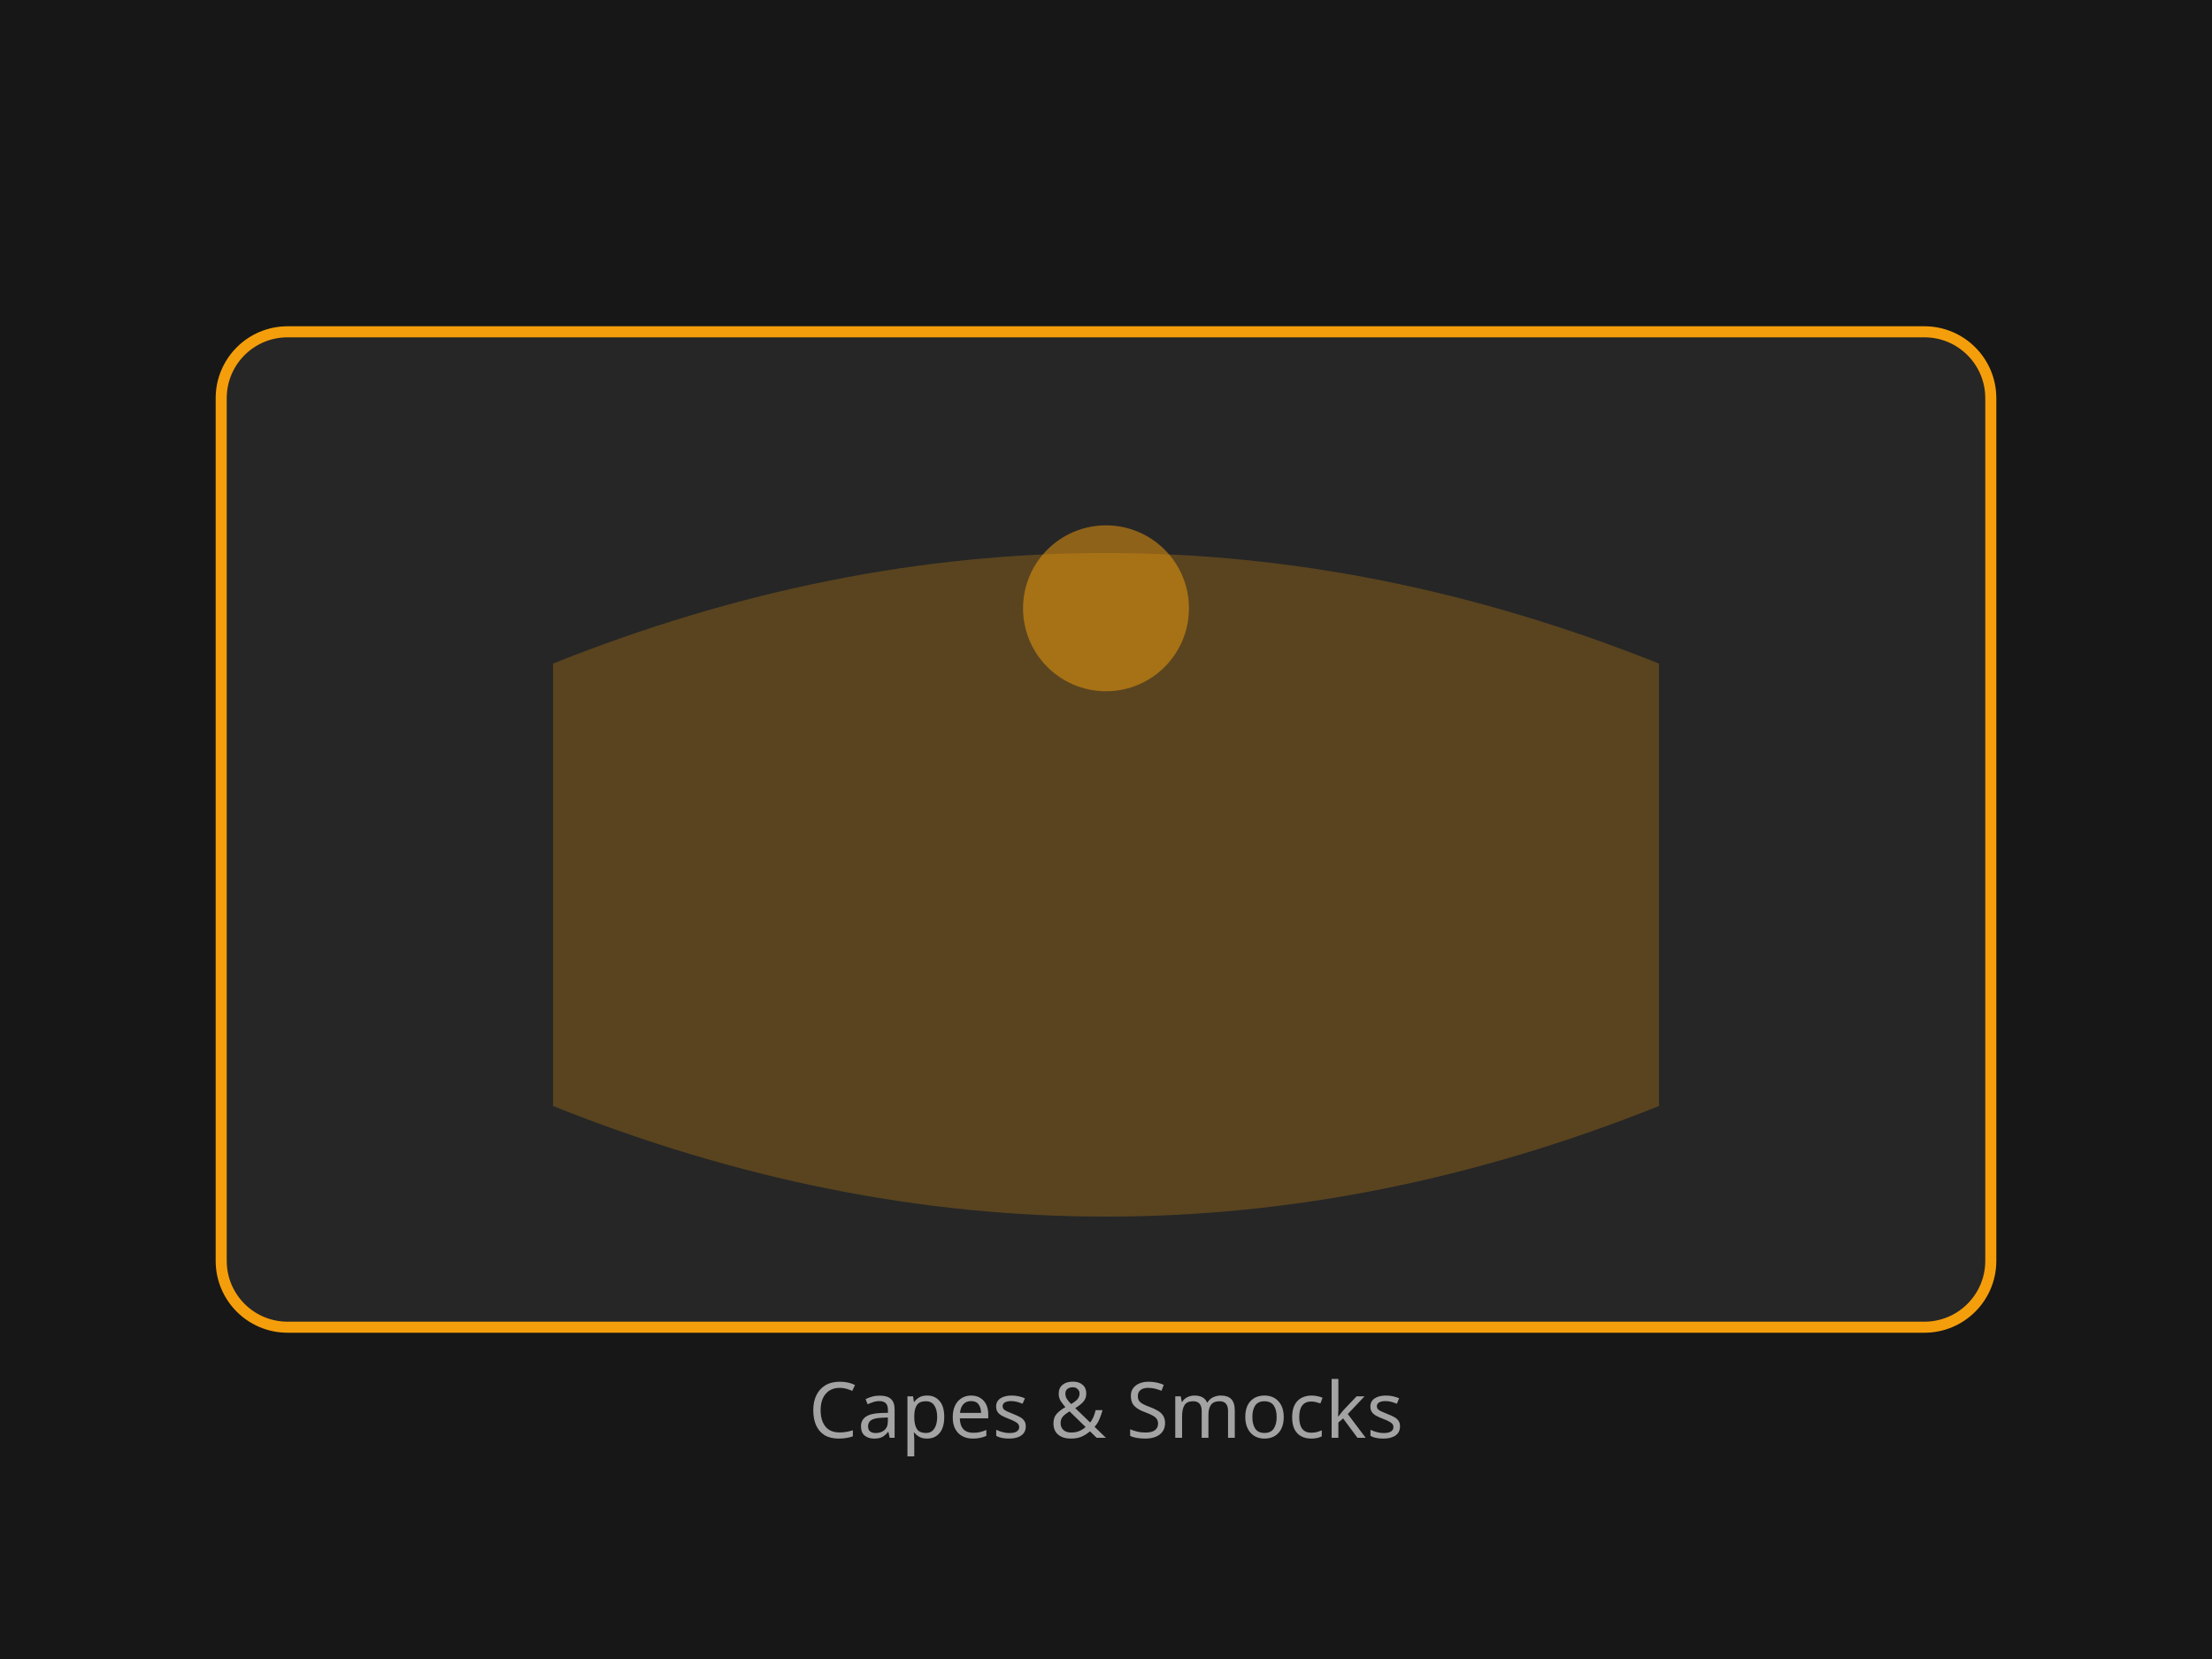
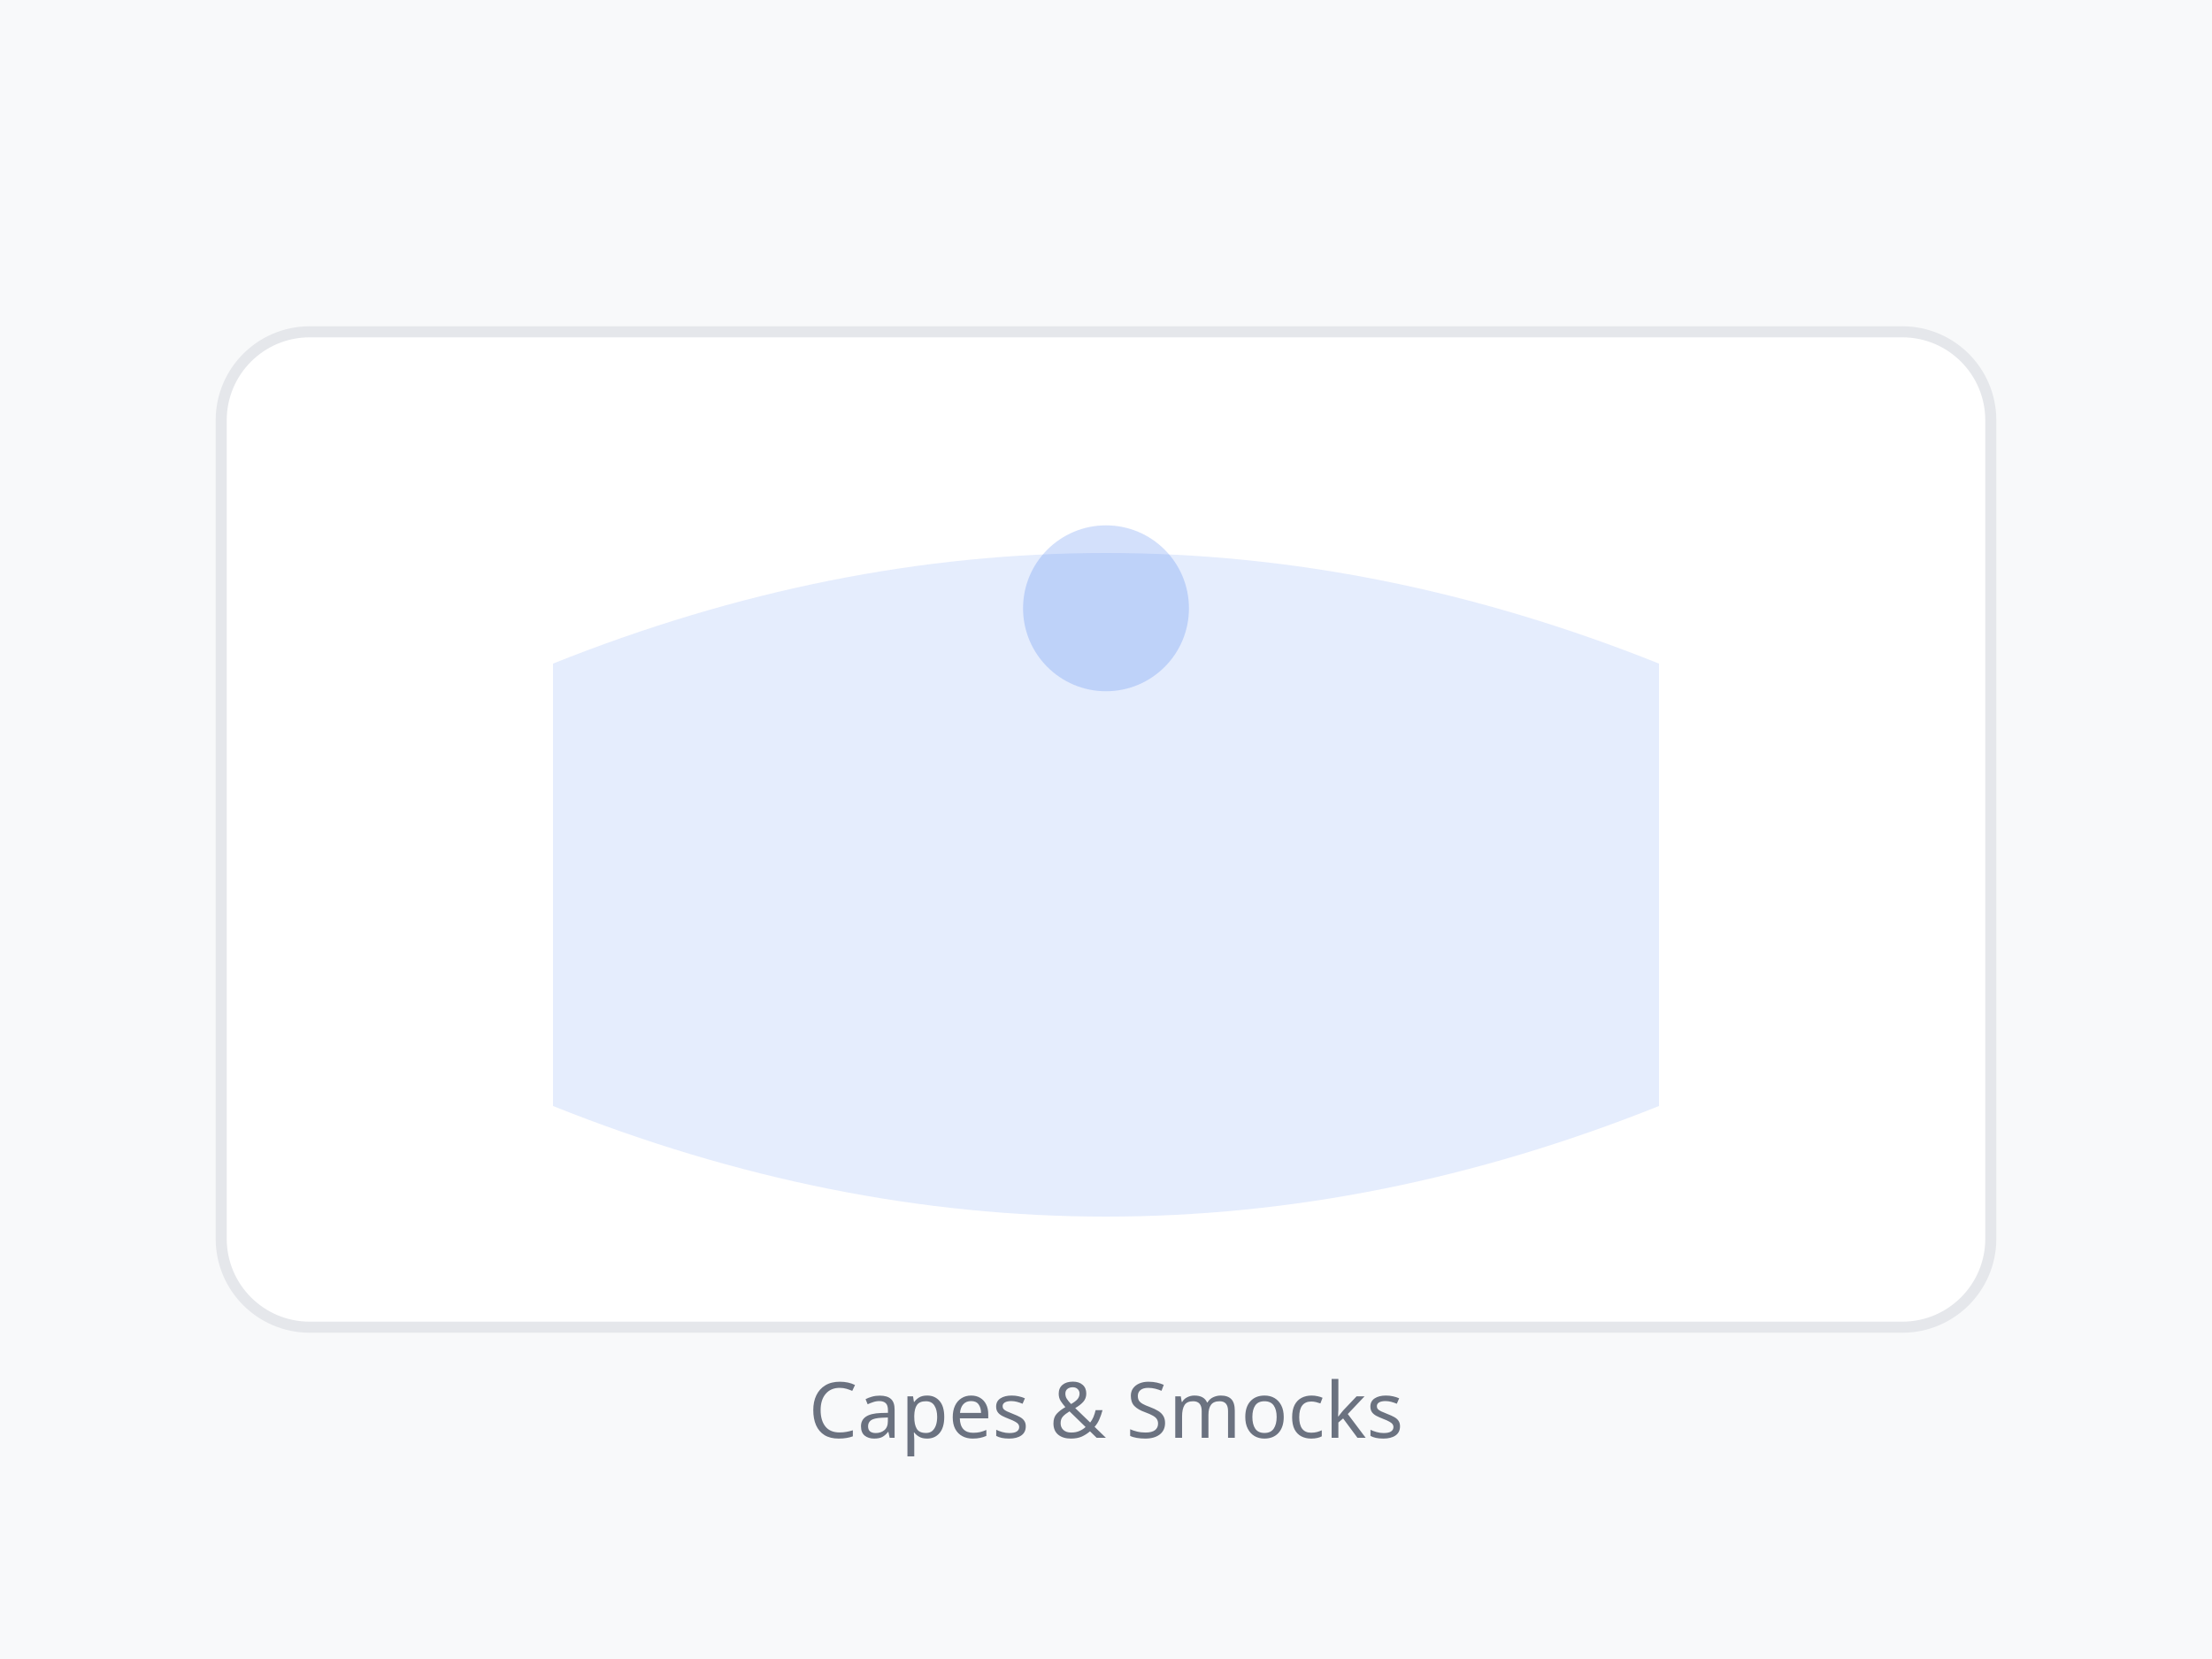
<svg xmlns="http://www.w3.org/2000/svg" viewBox="0 0 400 300" fill="none">
-   <rect width="400" height="300" fill="#171717" />
-   <rect x="40" y="60" width="320" height="180" rx="12" fill="#262626" stroke="#f59e0b" stroke-width="2" />
-   <path d="M100 120 Q200 80 300 120 L300 200 Q200 240 100 200 Z" fill="#f59e0b" opacity="0.25" />
-   <circle cx="200" cy="110" r="15" fill="#f59e0b" opacity="0.5" />
-   <text x="200" y="260" text-anchor="middle" fill="#a3a3a3" font-family="sans-serif" font-size="14">Capes &amp; Smocks</text>
+   <rect width="400" height="300" fill="#F8F9FA" />
+   <rect x="40" y="60" width="320" height="180" rx="16" fill="#FFFFFF" stroke="#E5E7EB" stroke-width="2" />
+   <path d="M100 120 Q200 80 300 120 L300 200 Q200 240 100 200 Z" fill="#2563EB" opacity="0.12" />
+   <circle cx="200" cy="110" r="15" fill="#2563EB" opacity="0.2" />
+   <text x="200" y="260" text-anchor="middle" fill="#6B7280" font-family="sans-serif" font-size="14">Capes &amp; Smocks</text>
</svg>
